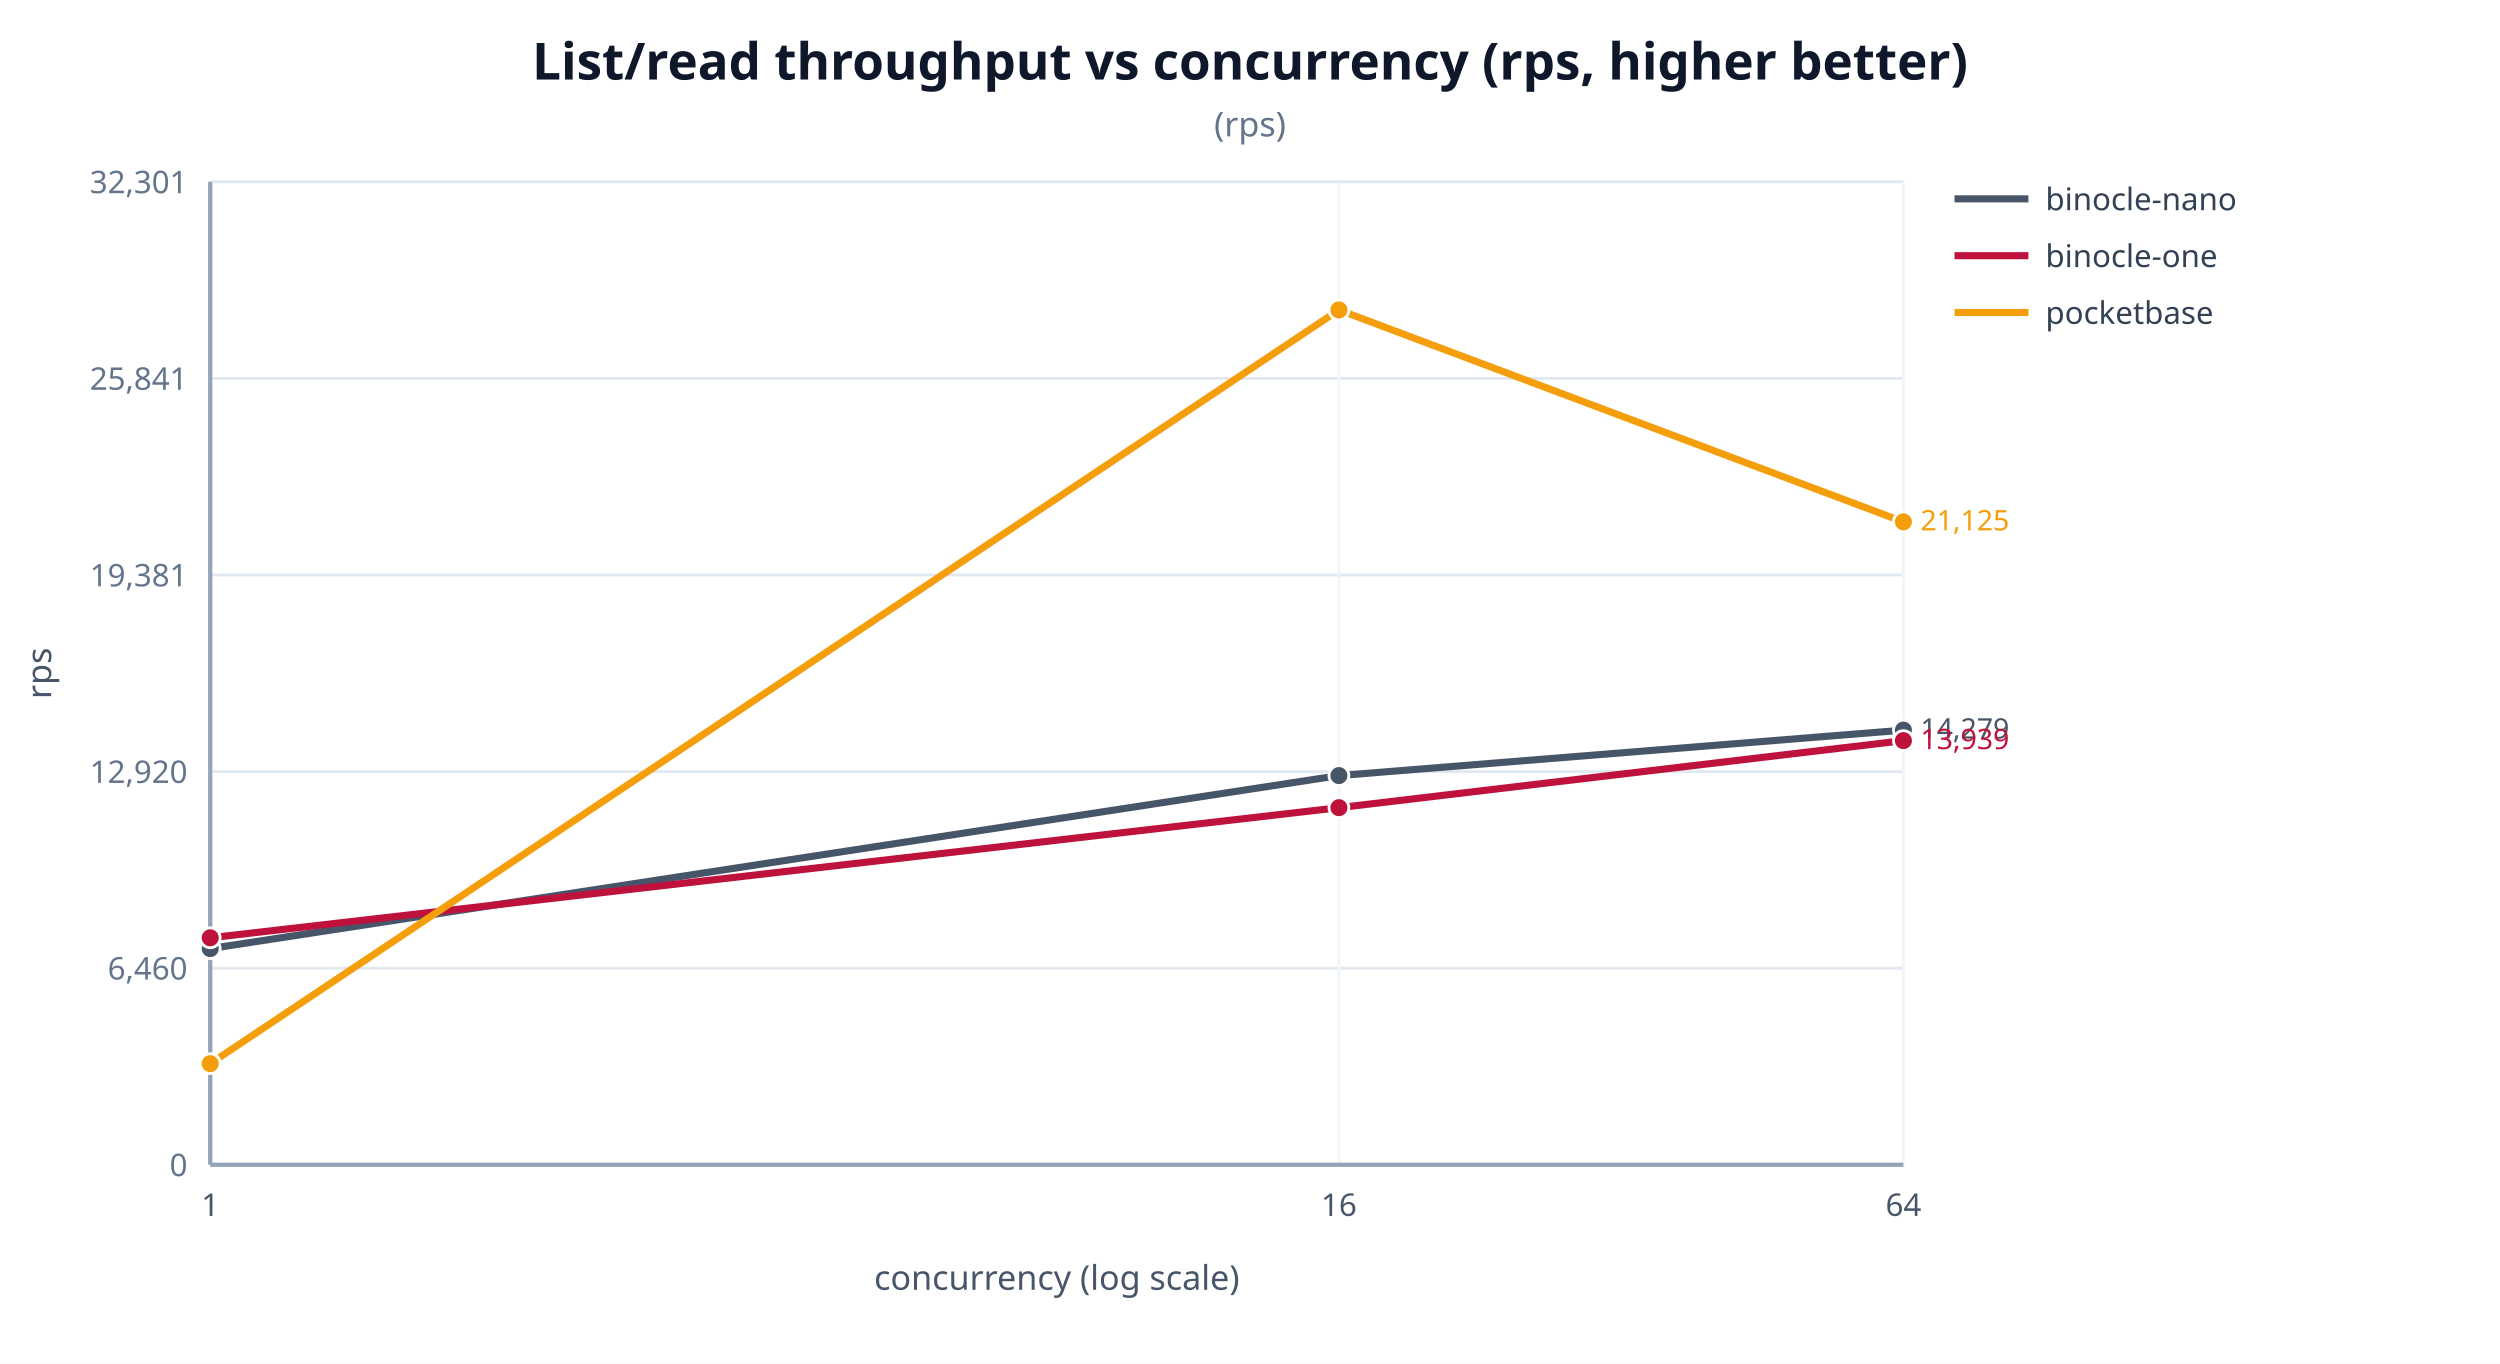
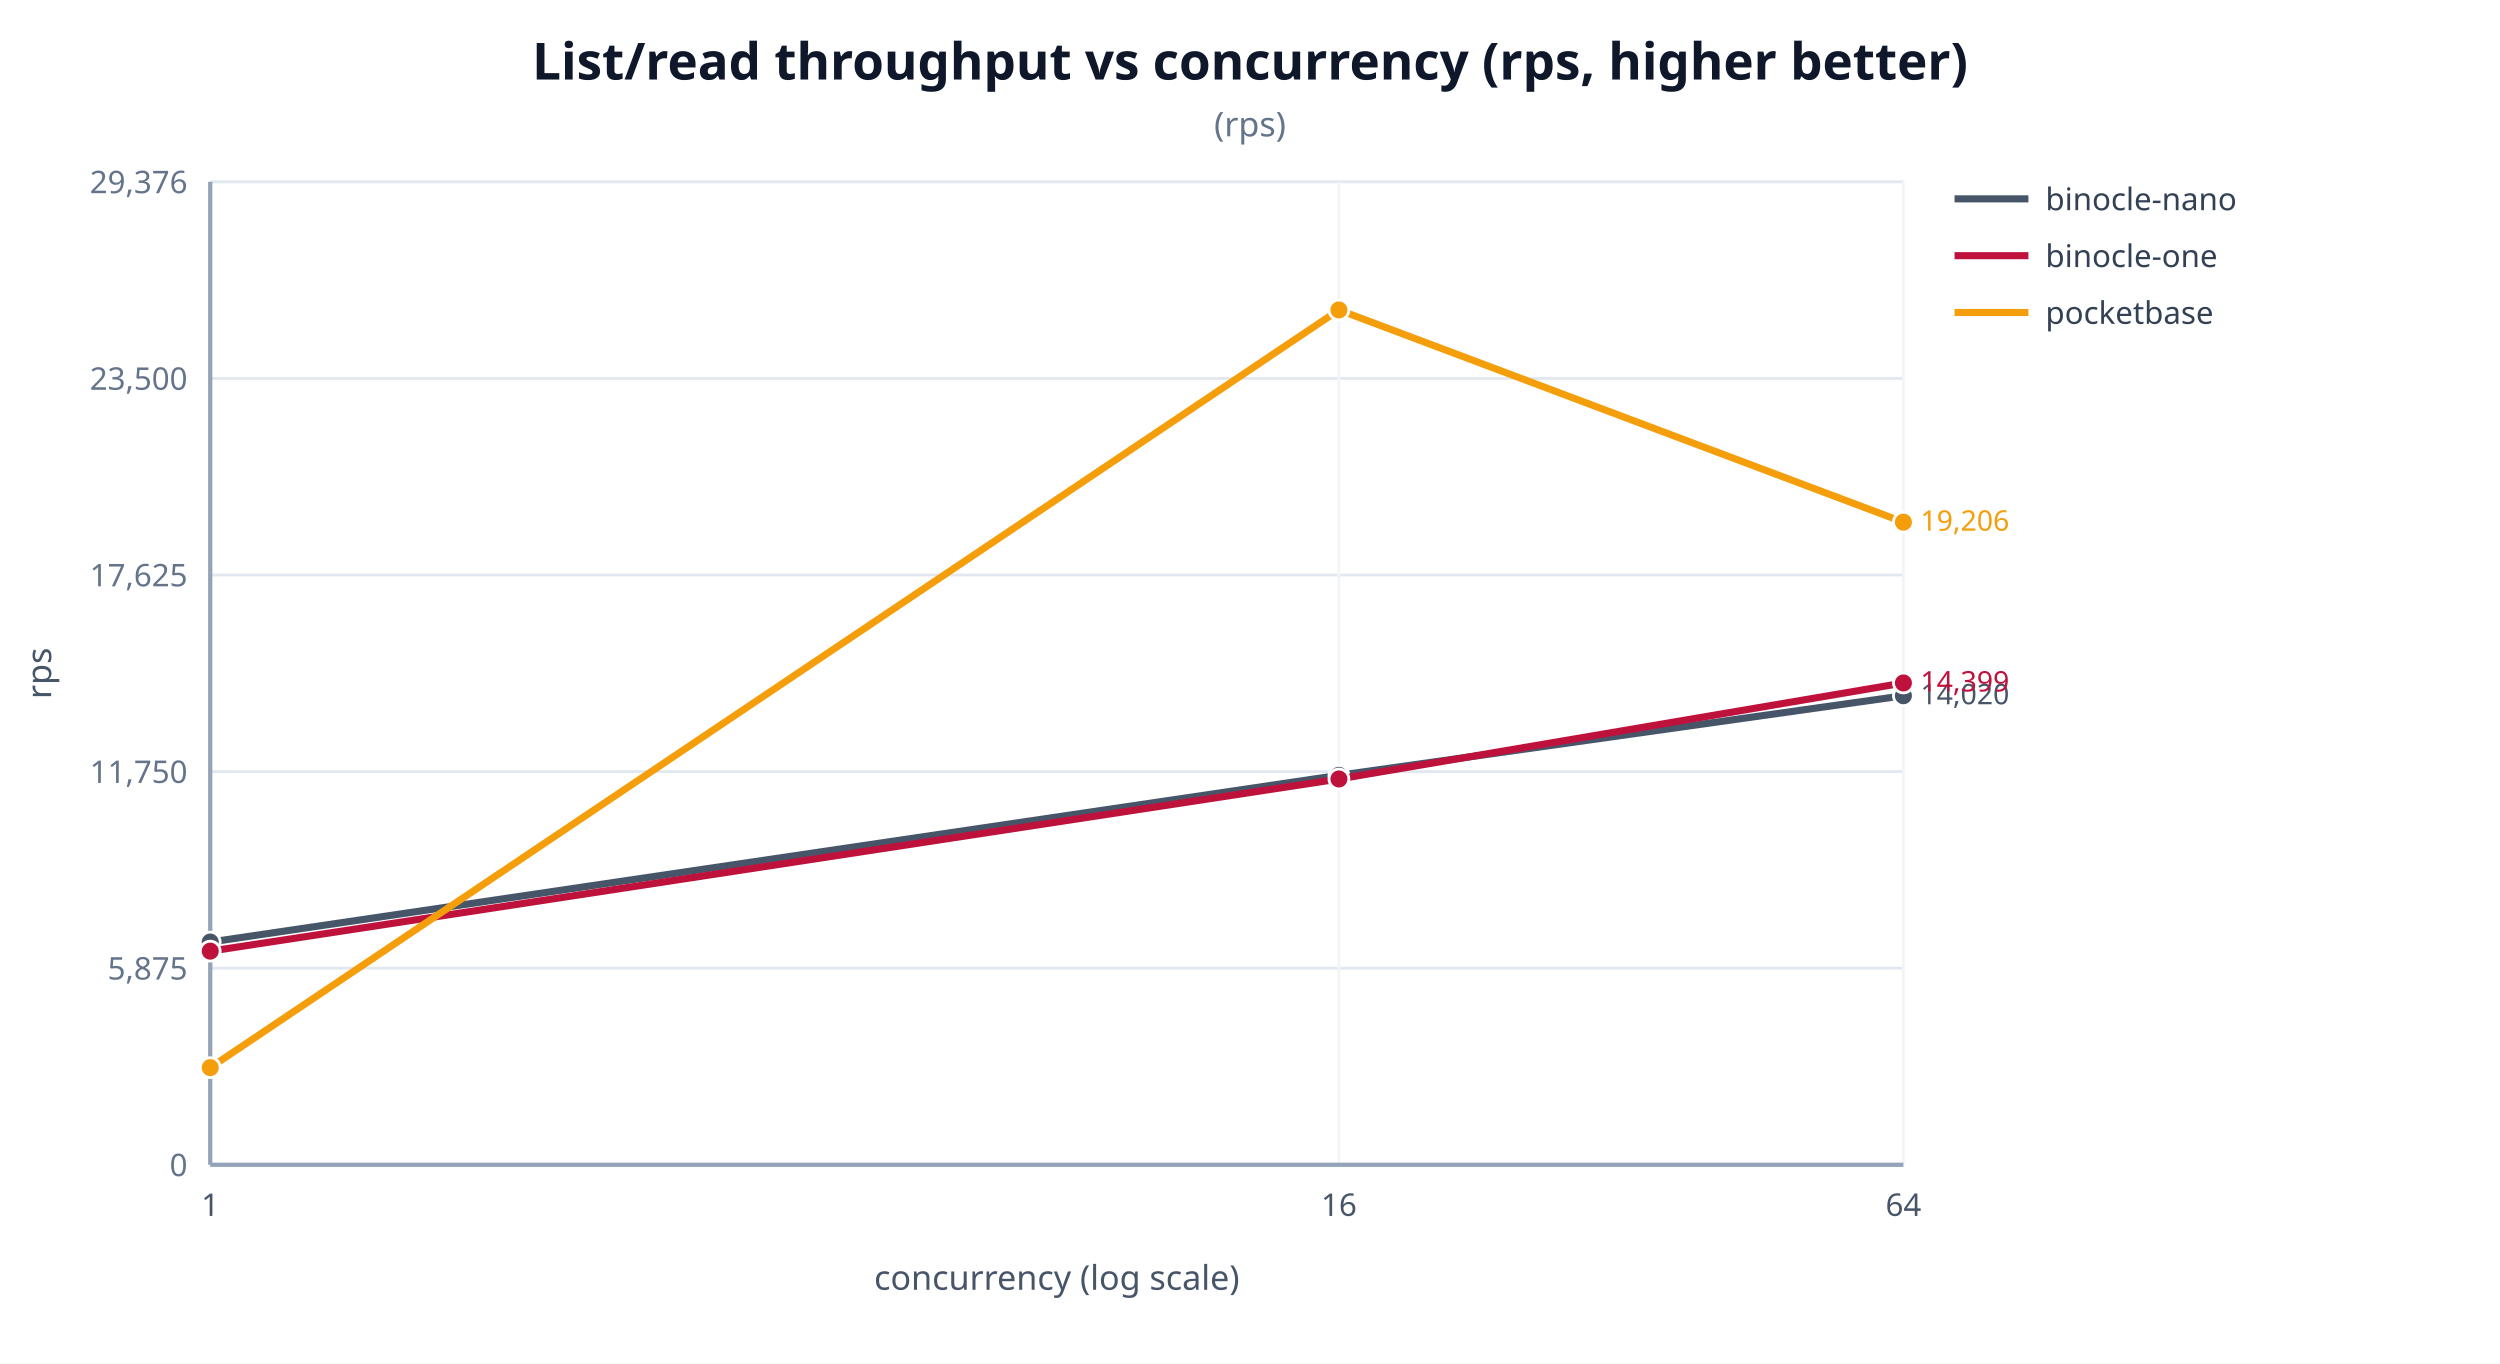
<svg xmlns="http://www.w3.org/2000/svg" width="880" height="480" viewBox="0 0 880 480" role="img" aria-label="List/read throughput vs concurrency (rps, higher better)">
  <rect x="0" y="0" width="880" height="480" fill="#ffffff" />
  <defs>
    <pattern id="hatch" width="6" height="6" patternUnits="userSpaceOnUse" patternTransform="rotate(45)">
      <line x1="0" y1="0" x2="0" y2="6" stroke="#ffffff" stroke-width="2" stroke-opacity="0.6" />
    </pattern>
    <pattern id="dots" width="5" height="5" patternUnits="userSpaceOnUse">
      <circle cx="1.5" cy="1.5" r="1" fill="#ffffff" fill-opacity="0.7" />
    </pattern>
  </defs>
  <text x="440" y="28" text-anchor="middle" font-family="sans-serif" font-size="18" font-weight="bold" fill="#0f172a">List/read throughput vs concurrency (rps, higher better)</text>
  <text x="440" y="48" text-anchor="middle" font-family="sans-serif" font-size="12" fill="#64748b">(rps)</text>
  <line x1="74" y1="410.0" x2="670" y2="410.0" stroke="#e2e8f0" stroke-width="1" />
  <text x="66" y="414.0" text-anchor="end" font-family="sans-serif" font-size="11" fill="#64748b">0</text>
  <line x1="74" y1="340.8" x2="670" y2="340.8" stroke="#e2e8f0" stroke-width="1" />
-   <text x="66" y="344.8" text-anchor="end" font-family="sans-serif" font-size="11" fill="#64748b">6,460</text>
+   <text x="66" y="344.8" text-anchor="end" font-family="sans-serif" font-size="11" fill="#64748b">5,875</text>
  <line x1="74" y1="271.6" x2="670" y2="271.6" stroke="#e2e8f0" stroke-width="1" />
-   <text x="66" y="275.6" text-anchor="end" font-family="sans-serif" font-size="11" fill="#64748b">12,920</text>
+   <text x="66" y="275.6" text-anchor="end" font-family="sans-serif" font-size="11" fill="#64748b">11,750</text>
  <line x1="74" y1="202.4" x2="670" y2="202.4" stroke="#e2e8f0" stroke-width="1" />
-   <text x="66" y="206.4" text-anchor="end" font-family="sans-serif" font-size="11" fill="#64748b">19,381</text>
+   <text x="66" y="206.4" text-anchor="end" font-family="sans-serif" font-size="11" fill="#64748b">17,625</text>
  <line x1="74" y1="133.2" x2="670" y2="133.2" stroke="#e2e8f0" stroke-width="1" />
-   <text x="66" y="137.2" text-anchor="end" font-family="sans-serif" font-size="11" fill="#64748b">25,841</text>
+   <text x="66" y="137.2" text-anchor="end" font-family="sans-serif" font-size="11" fill="#64748b">23,500</text>
  <line x1="74" y1="64.0" x2="670" y2="64.0" stroke="#e2e8f0" stroke-width="1" />
-   <text x="66" y="68.0" text-anchor="end" font-family="sans-serif" font-size="11" fill="#64748b">32,301</text>
+   <text x="66" y="68.0" text-anchor="end" font-family="sans-serif" font-size="11" fill="#64748b">29,376</text>
  <line x1="74.0" y1="64" x2="74.0" y2="410" stroke="#f1f5f9" stroke-width="1" />
  <text x="74.0" y="428" text-anchor="middle" font-family="sans-serif" font-size="11" fill="#475569">1</text>
  <line x1="471.3" y1="64" x2="471.3" y2="410" stroke="#f1f5f9" stroke-width="1" />
  <text x="471.3" y="428" text-anchor="middle" font-family="sans-serif" font-size="11" fill="#475569">16</text>
  <line x1="670.0" y1="64" x2="670.0" y2="410" stroke="#f1f5f9" stroke-width="1" />
  <text x="670.0" y="428" text-anchor="middle" font-family="sans-serif" font-size="11" fill="#475569">64</text>
  <line x1="74" y1="64" x2="74" y2="410" stroke="#94a3b8" stroke-width="1.5" />
  <line x1="74" y1="410" x2="670" y2="410" stroke="#94a3b8" stroke-width="1.5" />
  <text x="372" y="454" text-anchor="middle" font-family="sans-serif" font-size="12" fill="#475569">concurrency (log scale)</text>
  <text x="18" y="237" text-anchor="middle" font-family="sans-serif" font-size="12" fill="#475569" transform="rotate(-90 18 237)">rps</text>
-   <polyline points="74.0,333.9 471.3,273.0 670.0,257.0" fill="none" stroke="#475569" stroke-width="2.5" stroke-linejoin="round" />
-   <circle cx="74.0" cy="333.9" r="3.5" fill="#475569" fill-opacity="1" stroke="#fff" stroke-width="1" />
-   <circle cx="471.3" cy="273.0" r="3.5" fill="#475569" fill-opacity="1" stroke="#fff" stroke-width="1" />
-   <circle cx="670.0" cy="257.0" r="3.5" fill="#475569" fill-opacity="1" stroke="#fff" stroke-width="1" />
-   <text x="676.0" y="260.0" font-family="sans-serif" font-size="10" fill="#475569">14,279</text>
-   <polyline points="74.0,330.1 471.3,284.3 670.0,260.7" fill="none" stroke="#be123c" stroke-width="2.5" stroke-linejoin="round" />
-   <circle cx="74.0" cy="330.1" r="3.5" fill="#be123c" fill-opacity="1" stroke="#fff" stroke-width="1" />
-   <circle cx="471.3" cy="284.3" r="3.5" fill="#be123c" fill-opacity="1" stroke="#fff" stroke-width="1" />
-   <circle cx="670.0" cy="260.7" r="3.5" fill="#be123c" fill-opacity="1" stroke="#fff" stroke-width="1" />
-   <text x="676.0" y="263.7" font-family="sans-serif" font-size="10" fill="#be123c">13,939</text>
-   <polyline points="74.0,374.4 471.3,109.1 670.0,183.7" fill="none" stroke="#f59e0b" stroke-width="2.5" stroke-linejoin="round" />
-   <circle cx="74.0" cy="374.4" r="3.5" fill="#f59e0b" fill-opacity="1" stroke="#fff" stroke-width="1" />
+   <polyline points="74.0,331.6 471.3,272.9 670.0,244.9" fill="none" stroke="#475569" stroke-width="2.5" stroke-linejoin="round" />
+   <circle cx="74.0" cy="331.6" r="3.5" fill="#475569" fill-opacity="1" stroke="#fff" stroke-width="1" />
+   <circle cx="471.3" cy="272.9" r="3.5" fill="#475569" fill-opacity="1" stroke="#fff" stroke-width="1" />
+   <circle cx="670.0" cy="244.9" r="3.5" fill="#475569" fill-opacity="1" stroke="#fff" stroke-width="1" />
+   <text x="676.0" y="247.9" font-family="sans-serif" font-size="10" fill="#475569">14,020</text>
+   <polyline points="74.0,334.8 471.3,274.2 670.0,240.4" fill="none" stroke="#be123c" stroke-width="2.5" stroke-linejoin="round" />
+   <circle cx="74.0" cy="334.8" r="3.5" fill="#be123c" fill-opacity="1" stroke="#fff" stroke-width="1" />
+   <circle cx="471.3" cy="274.2" r="3.5" fill="#be123c" fill-opacity="1" stroke="#fff" stroke-width="1" />
+   <circle cx="670.0" cy="240.4" r="3.5" fill="#be123c" fill-opacity="1" stroke="#fff" stroke-width="1" />
+   <text x="676.0" y="243.4" font-family="sans-serif" font-size="10" fill="#be123c">14,399</text>
+   <polyline points="74.0,375.8 471.3,109.1 670.0,183.8" fill="none" stroke="#f59e0b" stroke-width="2.5" stroke-linejoin="round" />
+   <circle cx="74.0" cy="375.8" r="3.5" fill="#f59e0b" fill-opacity="1" stroke="#fff" stroke-width="1" />
  <circle cx="471.3" cy="109.1" r="3.5" fill="#f59e0b" fill-opacity="1" stroke="#fff" stroke-width="1" />
-   <circle cx="670.0" cy="183.7" r="3.5" fill="#f59e0b" fill-opacity="1" stroke="#fff" stroke-width="1" />
-   <text x="676.0" y="186.7" font-family="sans-serif" font-size="10" fill="#f59e0b">21,125</text>
+   <circle cx="670.0" cy="183.8" r="3.5" fill="#f59e0b" fill-opacity="1" stroke="#fff" stroke-width="1" />
+   <text x="676.0" y="186.8" font-family="sans-serif" font-size="10" fill="#f59e0b">19,206</text>
  <line x1="688" y1="70" x2="714" y2="70" stroke="#475569" stroke-width="2.5" />
  <text x="720" y="74" font-family="sans-serif" font-size="11" fill="#334155">binocle-nano</text>
  <line x1="688" y1="90" x2="714" y2="90" stroke="#be123c" stroke-width="2.5" />
  <text x="720" y="94" font-family="sans-serif" font-size="11" fill="#334155">binocle-one</text>
  <line x1="688" y1="110" x2="714" y2="110" stroke="#f59e0b" stroke-width="2.5" />
  <text x="720" y="114" font-family="sans-serif" font-size="11" fill="#334155">pocketbase</text>
</svg>
